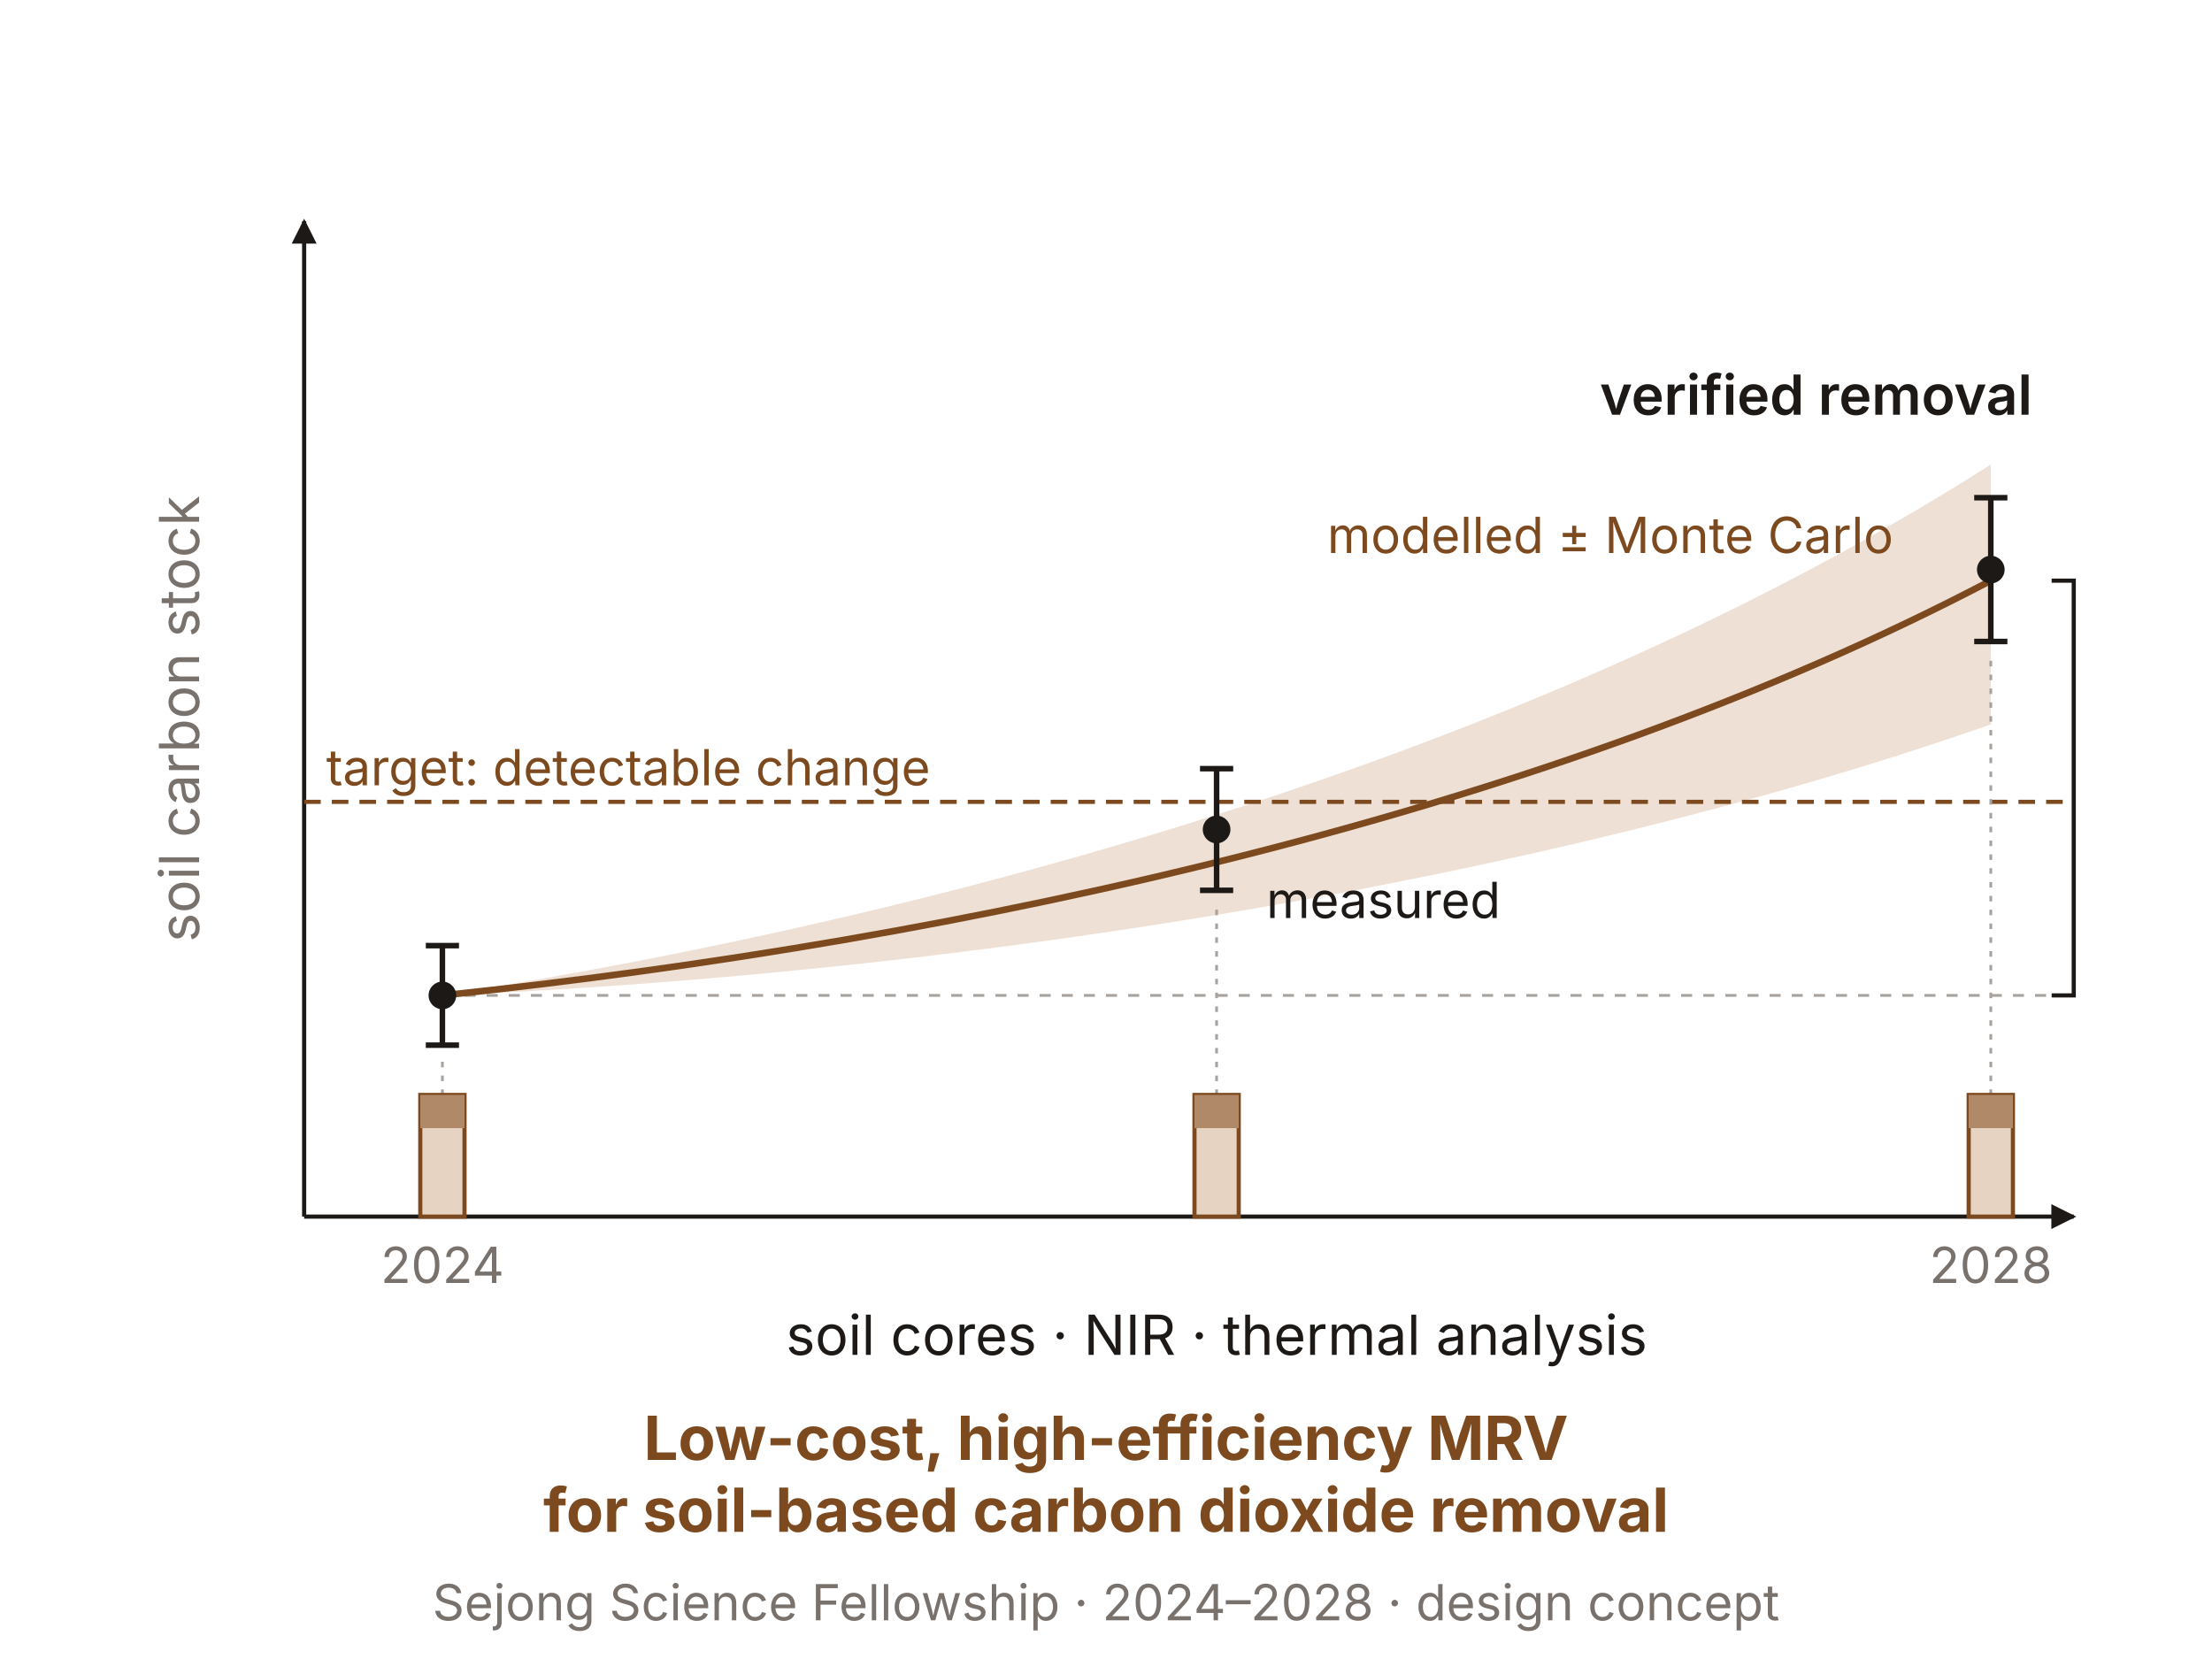
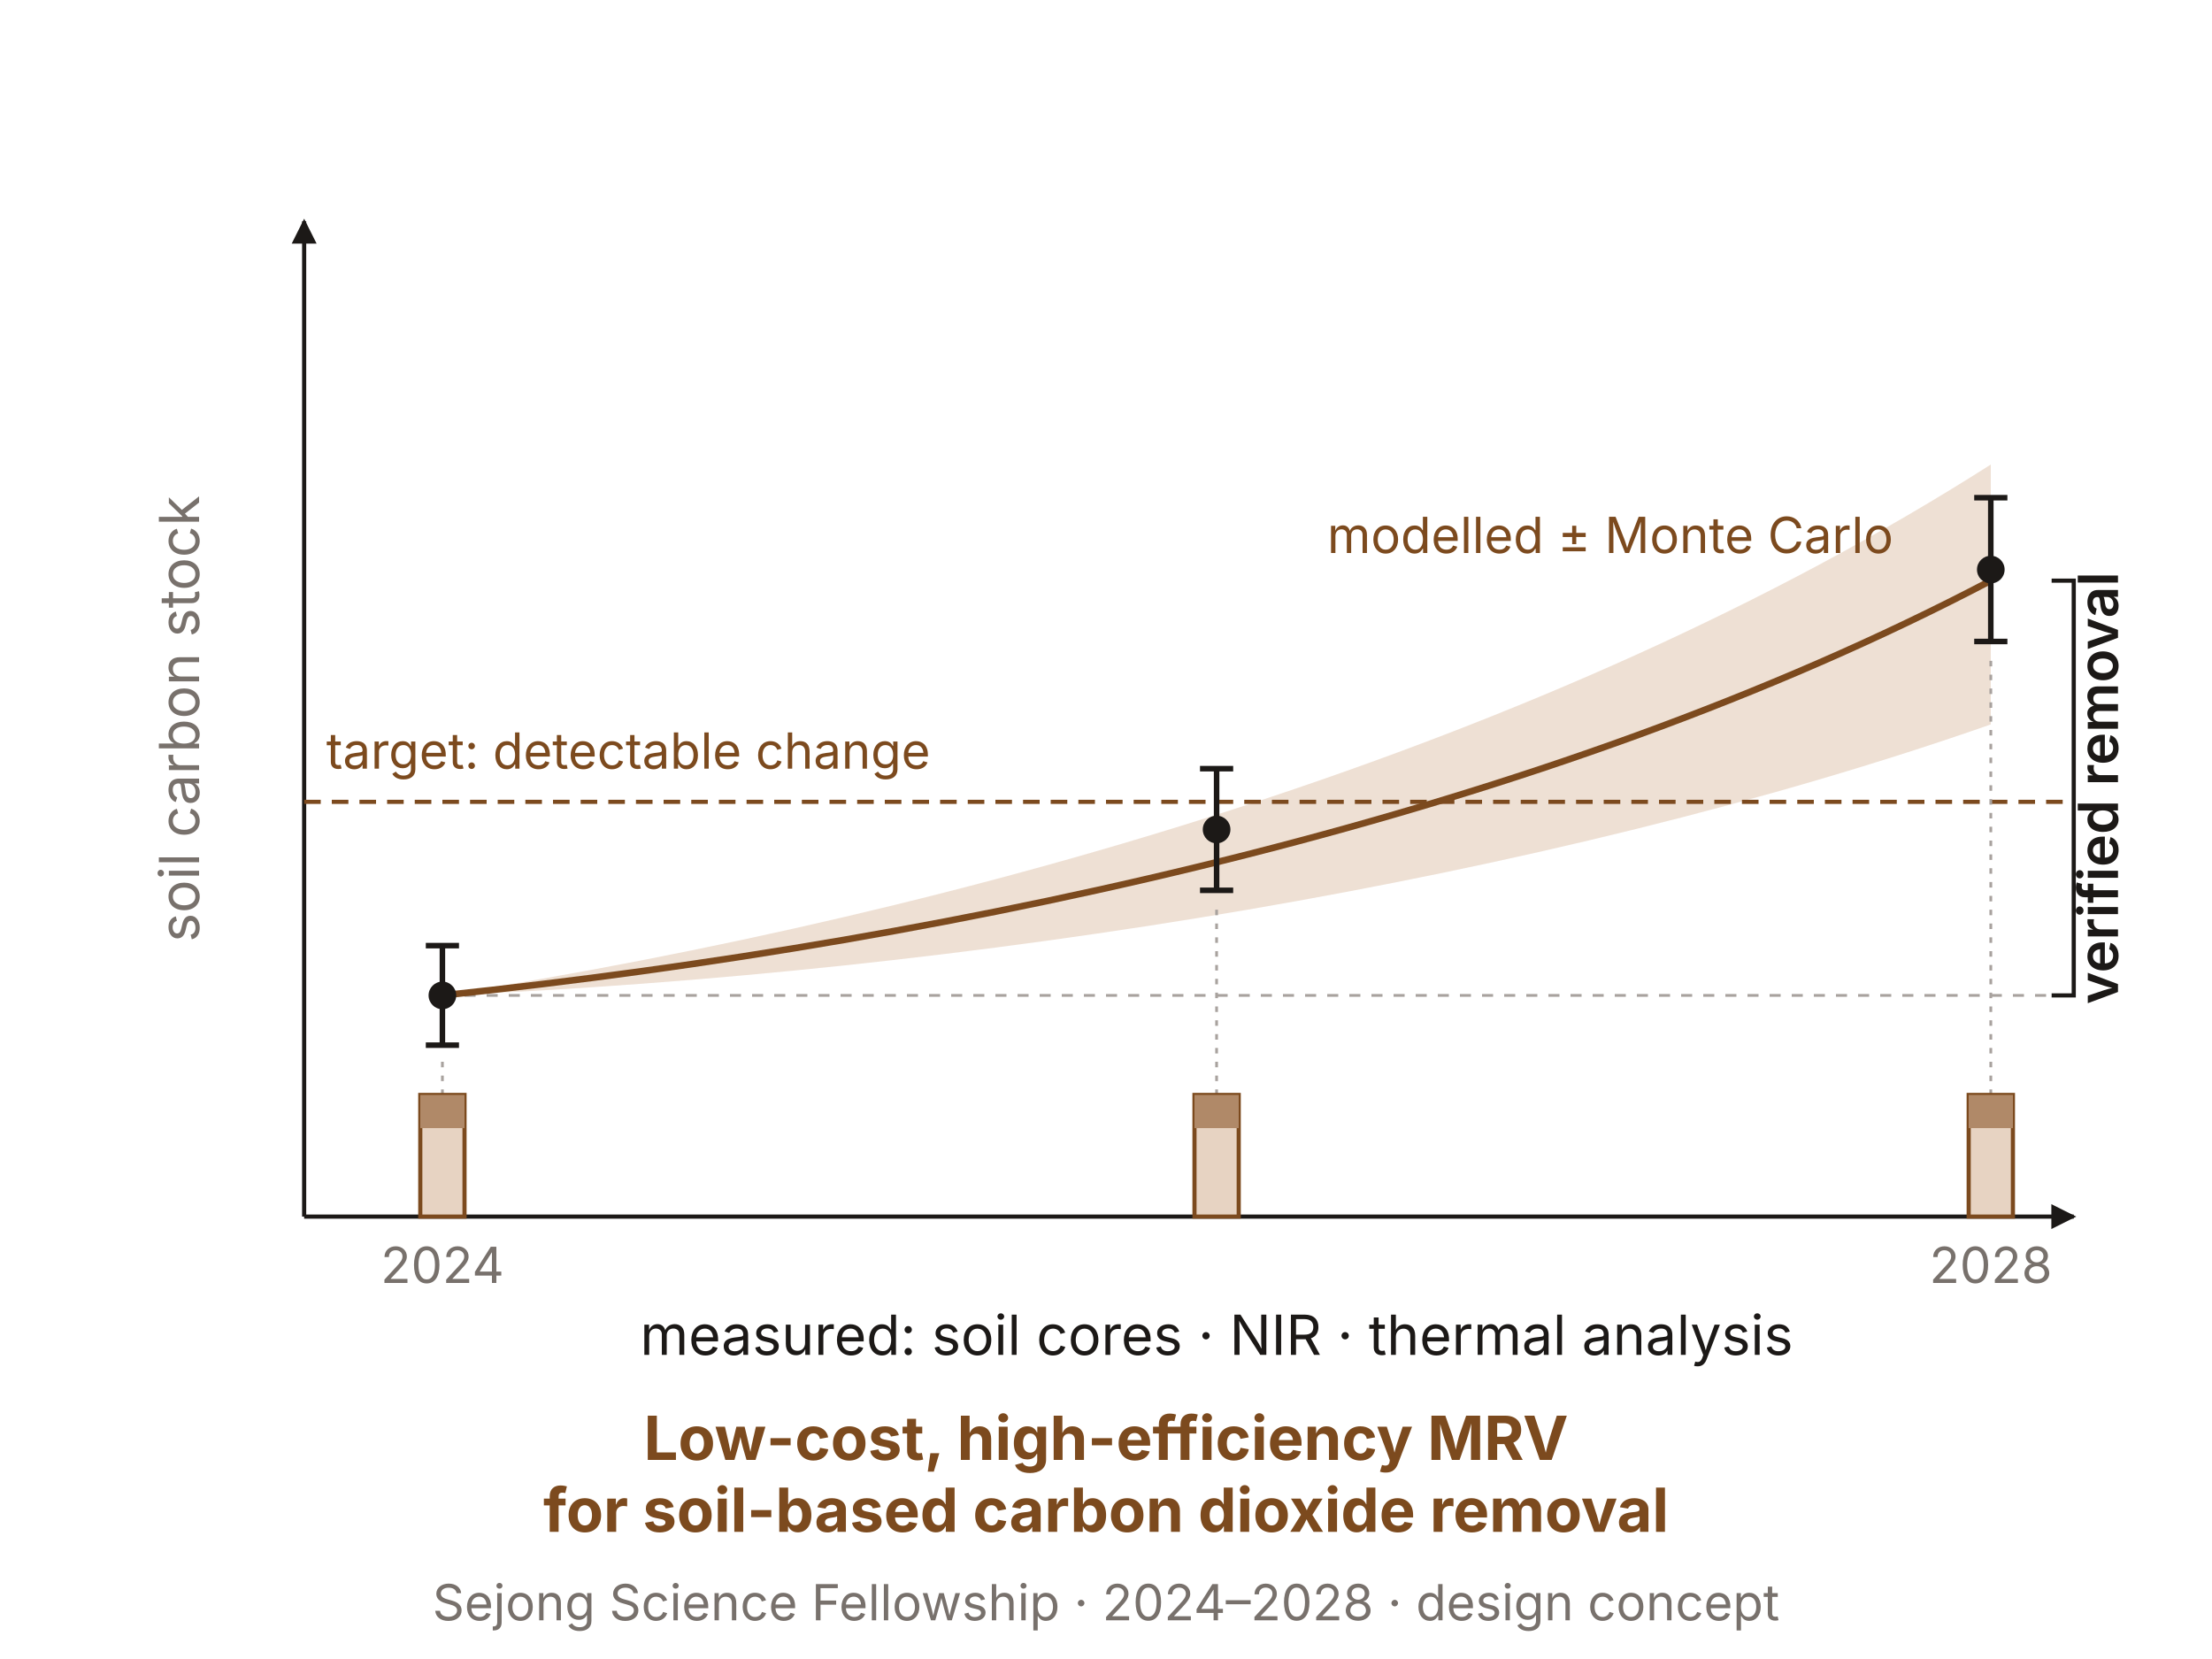
<svg xmlns="http://www.w3.org/2000/svg" viewBox="0 0 800 600" font-family="Inter, Helvetica, Arial, sans-serif" fill="#1c1917">
  <defs>
    <marker id="ah" viewBox="0 0 10 10" refX="9" refY="5" markerWidth="6" markerHeight="6" orient="auto-start-reverse">
      <path d="M0 0 L10 5 L0 10 z" fill="#1c1917" />
    </marker>
    <pattern id="hatch" width="5" height="5" patternUnits="userSpaceOnUse" patternTransform="rotate(45)">
      <line x1="0" y1="0" x2="0" y2="5" stroke="#c9c2b8" stroke-width="1.2" />
    </pattern>
    <pattern id="hatch2" width="5" height="5" patternUnits="userSpaceOnUse" patternTransform="rotate(45)">
      <line x1="0" y1="0" x2="0" y2="5" stroke="#c9a27a" stroke-width="1.4" />
    </pattern>
  </defs>
  <line x1="110" y1="440" x2="750" y2="440" stroke="#1c1917" stroke-width="1.5" marker-end="url(#ah)" />
  <line x1="110" y1="440" x2="110" y2="80" stroke="#1c1917" stroke-width="1.5" marker-end="url(#ah)" />
  <text x="72" y="260" font-size="20" fill="#78716c" text-anchor="middle" transform="rotate(-90 72 260)">soil carbon stock</text>
  <text x="160" y="464" font-size="18" font-weight="400" fill="#78716c" text-anchor="middle">2024</text>
  <text x="720" y="464" font-size="18" font-weight="400" fill="#78716c" text-anchor="middle">2028</text>
  <line x1="160" y1="360" x2="750" y2="360" stroke="#a8a29e" stroke-width="1" stroke-dasharray="4 4" />
  <path d="M160 360 C 350 330, 560 270, 720 168 L720 262 C 560 318, 350 352, 160 360 Z" fill="#e7d3c2" opacity=".7" />
  <path d="M160 360 C 350 340, 560 294, 720 210" fill="none" stroke="#7c4a1e" stroke-width="2.4" />
  <line x1="110" y1="290" x2="750" y2="290" stroke="#7c4a1e" stroke-width="1.5" stroke-dasharray="6 4" />
  <line x1="160" y1="396" x2="160" y2="382" stroke="#a8a29e" stroke-width="1" stroke-dasharray="2 3" />
  <rect x="152" y="396" width="16" height="44" fill="#e7d3c2" stroke="#7c4a1e" stroke-width="1.5" />
  <rect x="152" y="396" width="16" height="12" fill="#b08968" />
  <line x1="160" y1="342" x2="160" y2="378" stroke="#1c1917" stroke-width="2" />
  <line x1="154" y1="342" x2="166" y2="342" stroke="#1c1917" stroke-width="2" />
  <line x1="154" y1="378" x2="166" y2="378" stroke="#1c1917" stroke-width="2" />
  <circle cx="160" cy="360" r="5" fill="#1c1917" />
  <line x1="440" y1="396" x2="440" y2="326" stroke="#a8a29e" stroke-width="1" stroke-dasharray="2 3" />
  <rect x="432" y="396" width="16" height="44" fill="#e7d3c2" stroke="#7c4a1e" stroke-width="1.5" />
  <rect x="432" y="396" width="16" height="12" fill="#b08968" />
  <line x1="440" y1="278" x2="440" y2="322" stroke="#1c1917" stroke-width="2" />
  <line x1="434" y1="278" x2="446" y2="278" stroke="#1c1917" stroke-width="2" />
  <line x1="434" y1="322" x2="446" y2="322" stroke="#1c1917" stroke-width="2" />
  <circle cx="440" cy="300" r="5" fill="#1c1917" />
  <line x1="720" y1="396" x2="720" y2="236" stroke="#a8a29e" stroke-width="1" stroke-dasharray="2 3" />
  <rect x="712" y="396" width="16" height="44" fill="#e7d3c2" stroke="#7c4a1e" stroke-width="1.5" />
  <rect x="712" y="396" width="16" height="12" fill="#b08968" />
  <line x1="720" y1="180" x2="720" y2="232" stroke="#1c1917" stroke-width="2" />
  <line x1="714" y1="180" x2="726" y2="180" stroke="#1c1917" stroke-width="2" />
  <line x1="714" y1="232" x2="726" y2="232" stroke="#1c1917" stroke-width="2" />
  <circle cx="720" cy="206" r="5" fill="#1c1917" />
-   <text x="440" y="490" font-size="20" font-weight="400" fill="#1c1917" text-anchor="middle">soil cores · NIR · thermal analysis</text>
-   <text x="458" y="332" font-size="18" font-weight="400" fill="#1c1917" text-anchor="start">measured</text>
+   <text x="440" y="490" font-size="20" font-weight="400" fill="#1c1917" text-anchor="middle">measured: soil cores · NIR · thermal analysis</text>
  <text x="480" y="200" font-size="18" font-weight="400" fill="#7c4a1e" text-anchor="start">modelled ± Monte Carlo</text>
-   <text x="118" y="284" font-size="18" font-weight="400" fill="#7c4a1e" text-anchor="start">target: detectable change</text>
+   <text x="118" y="278" font-size="18" font-weight="400" fill="#7c4a1e" text-anchor="start">target: detectable change</text>
  <path d="M742 360 H750 V210 H742" fill="none" stroke="#1c1917" stroke-width="1.5" />
-   <text x="735" y="150" font-size="20" font-weight="600" fill="#1c1917" text-anchor="end">verified removal</text>
+   <text x="766" y="285" font-size="20" font-weight="600" fill="#1c1917" text-anchor="middle" transform="rotate(-90 766 285)">verified removal</text>
  <text x="400" y="528" font-size="22" font-weight="700" fill="#7c4a1e" text-anchor="middle">Low-cost, high-efficiency MRV</text>
  <text x="400" y="554" font-size="22" font-weight="700" fill="#7c4a1e" text-anchor="middle">for soil-based carbon dioxide removal</text>
  <text x="400" y="586" font-size="18" font-weight="400" fill="#78716c" text-anchor="middle">Sejong Science Fellowship · 2024–2028 · design concept</text>
</svg>
